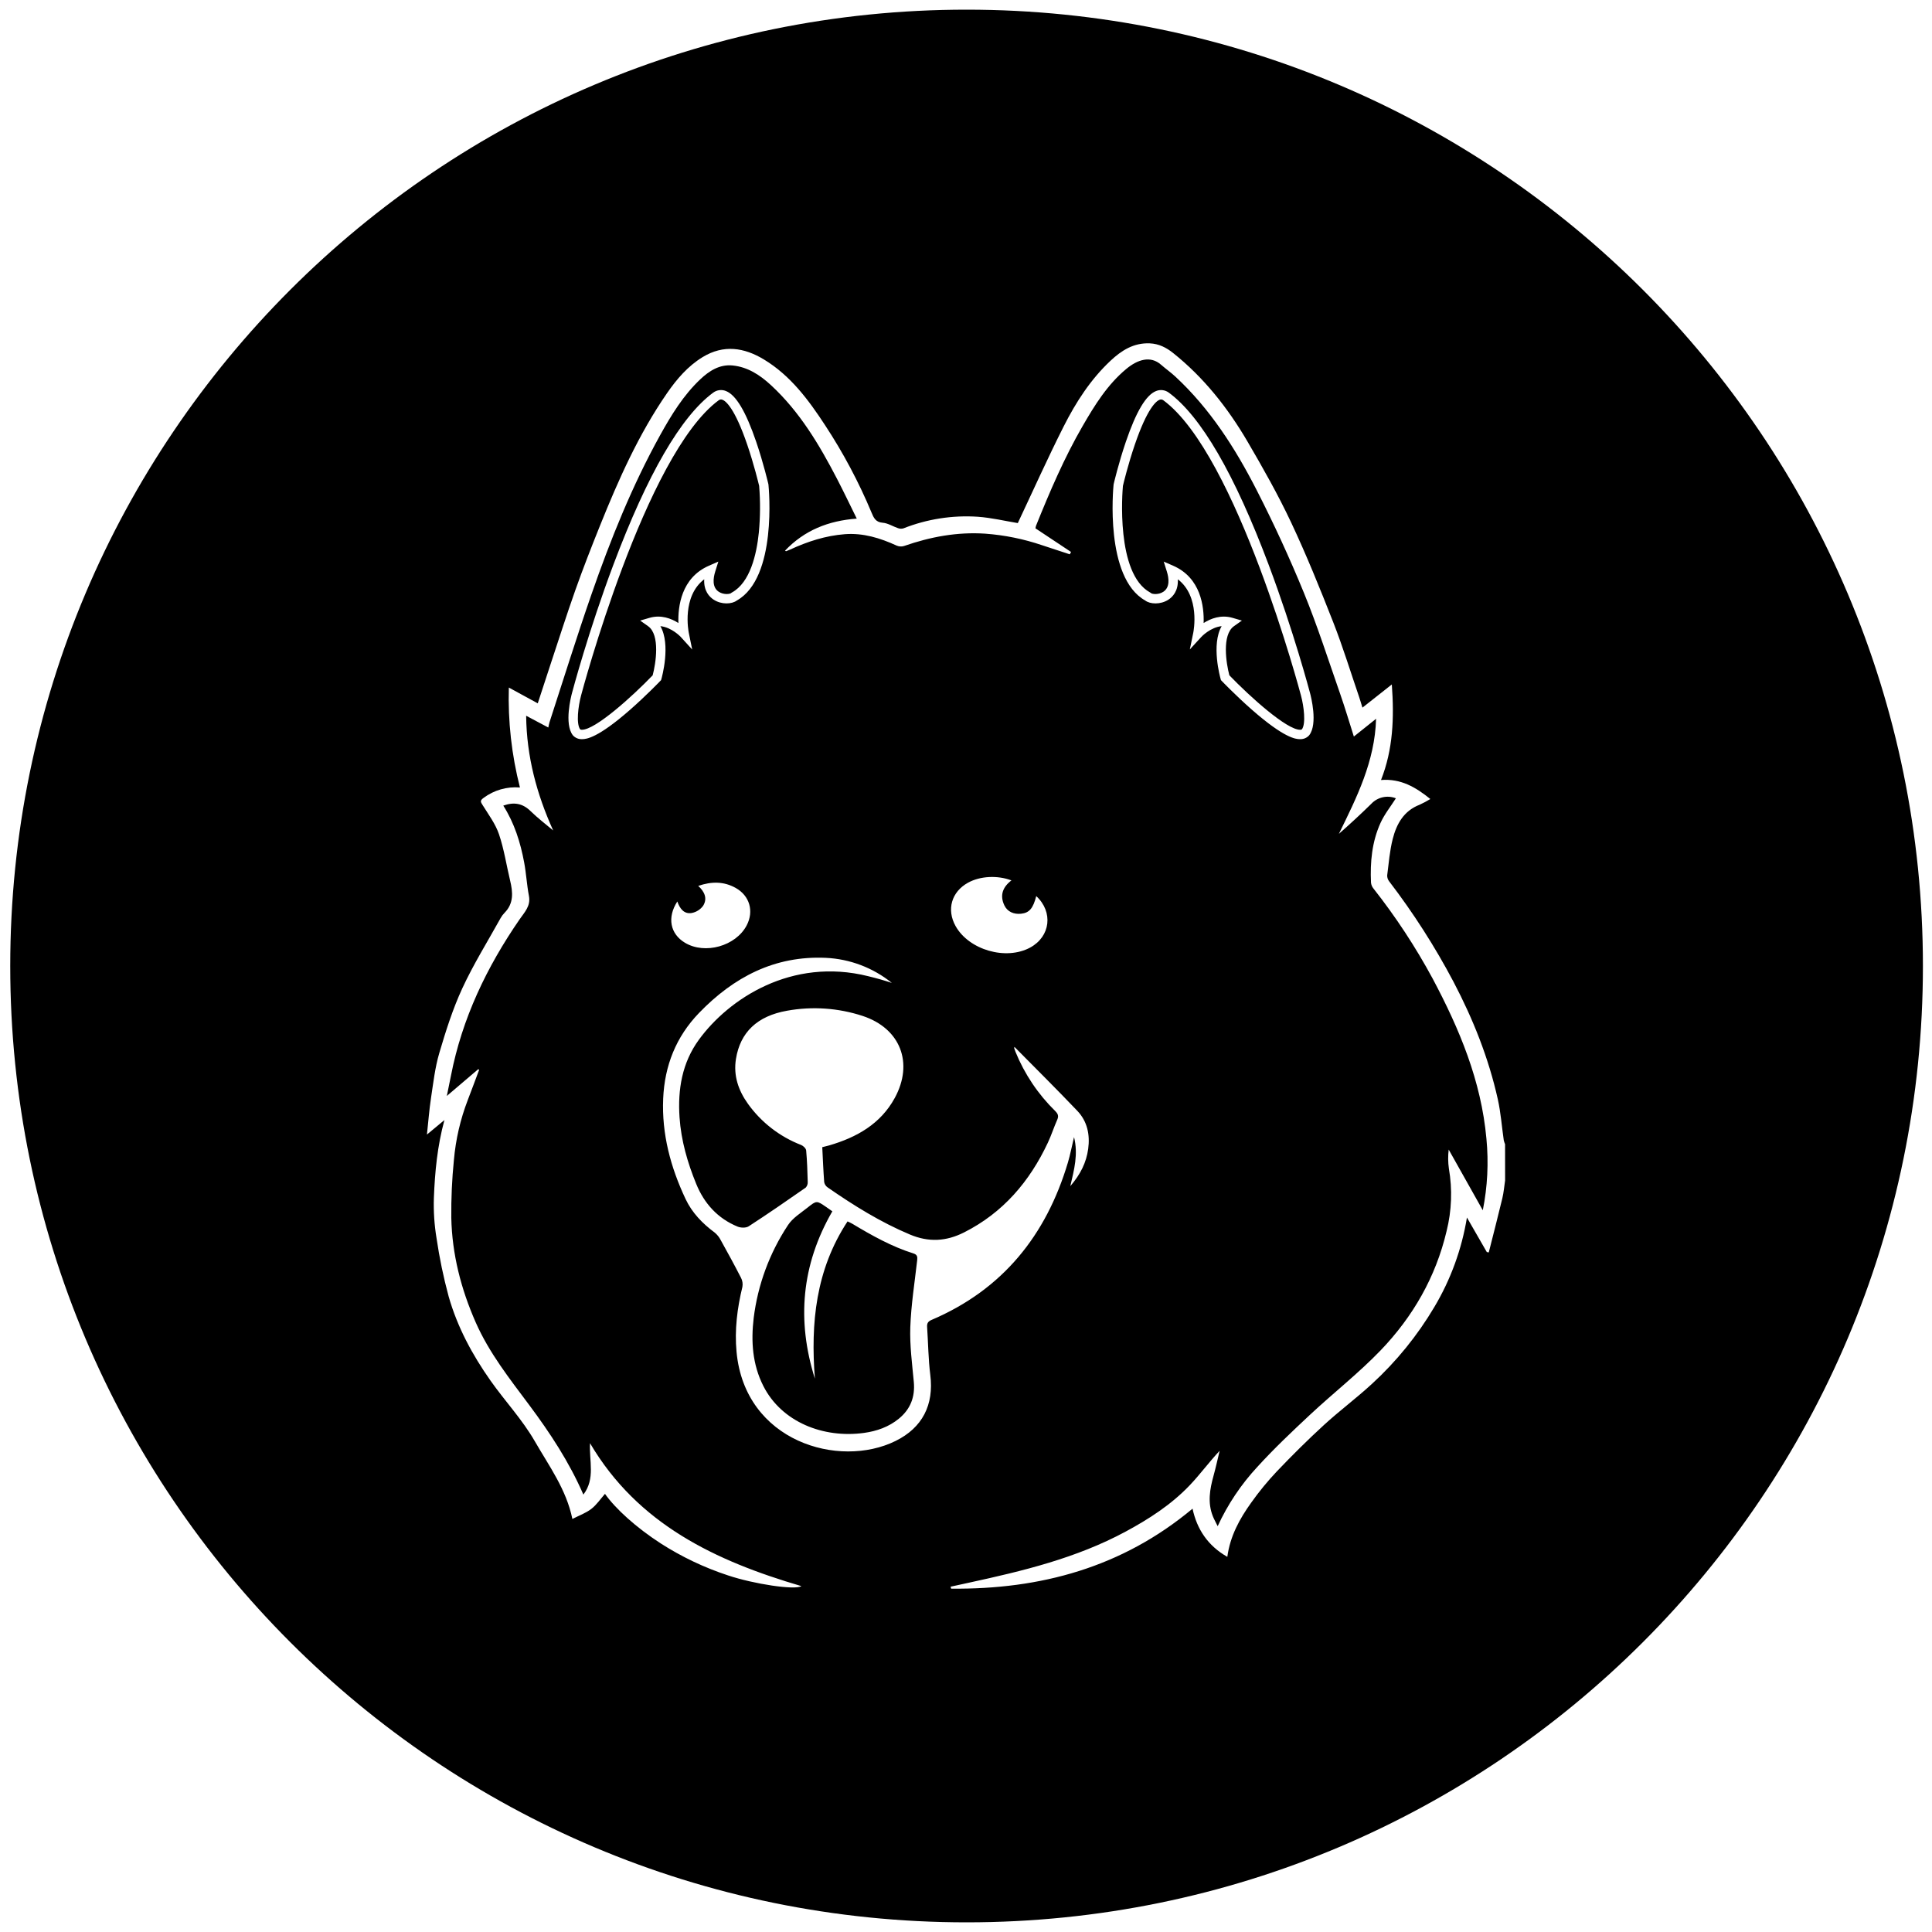
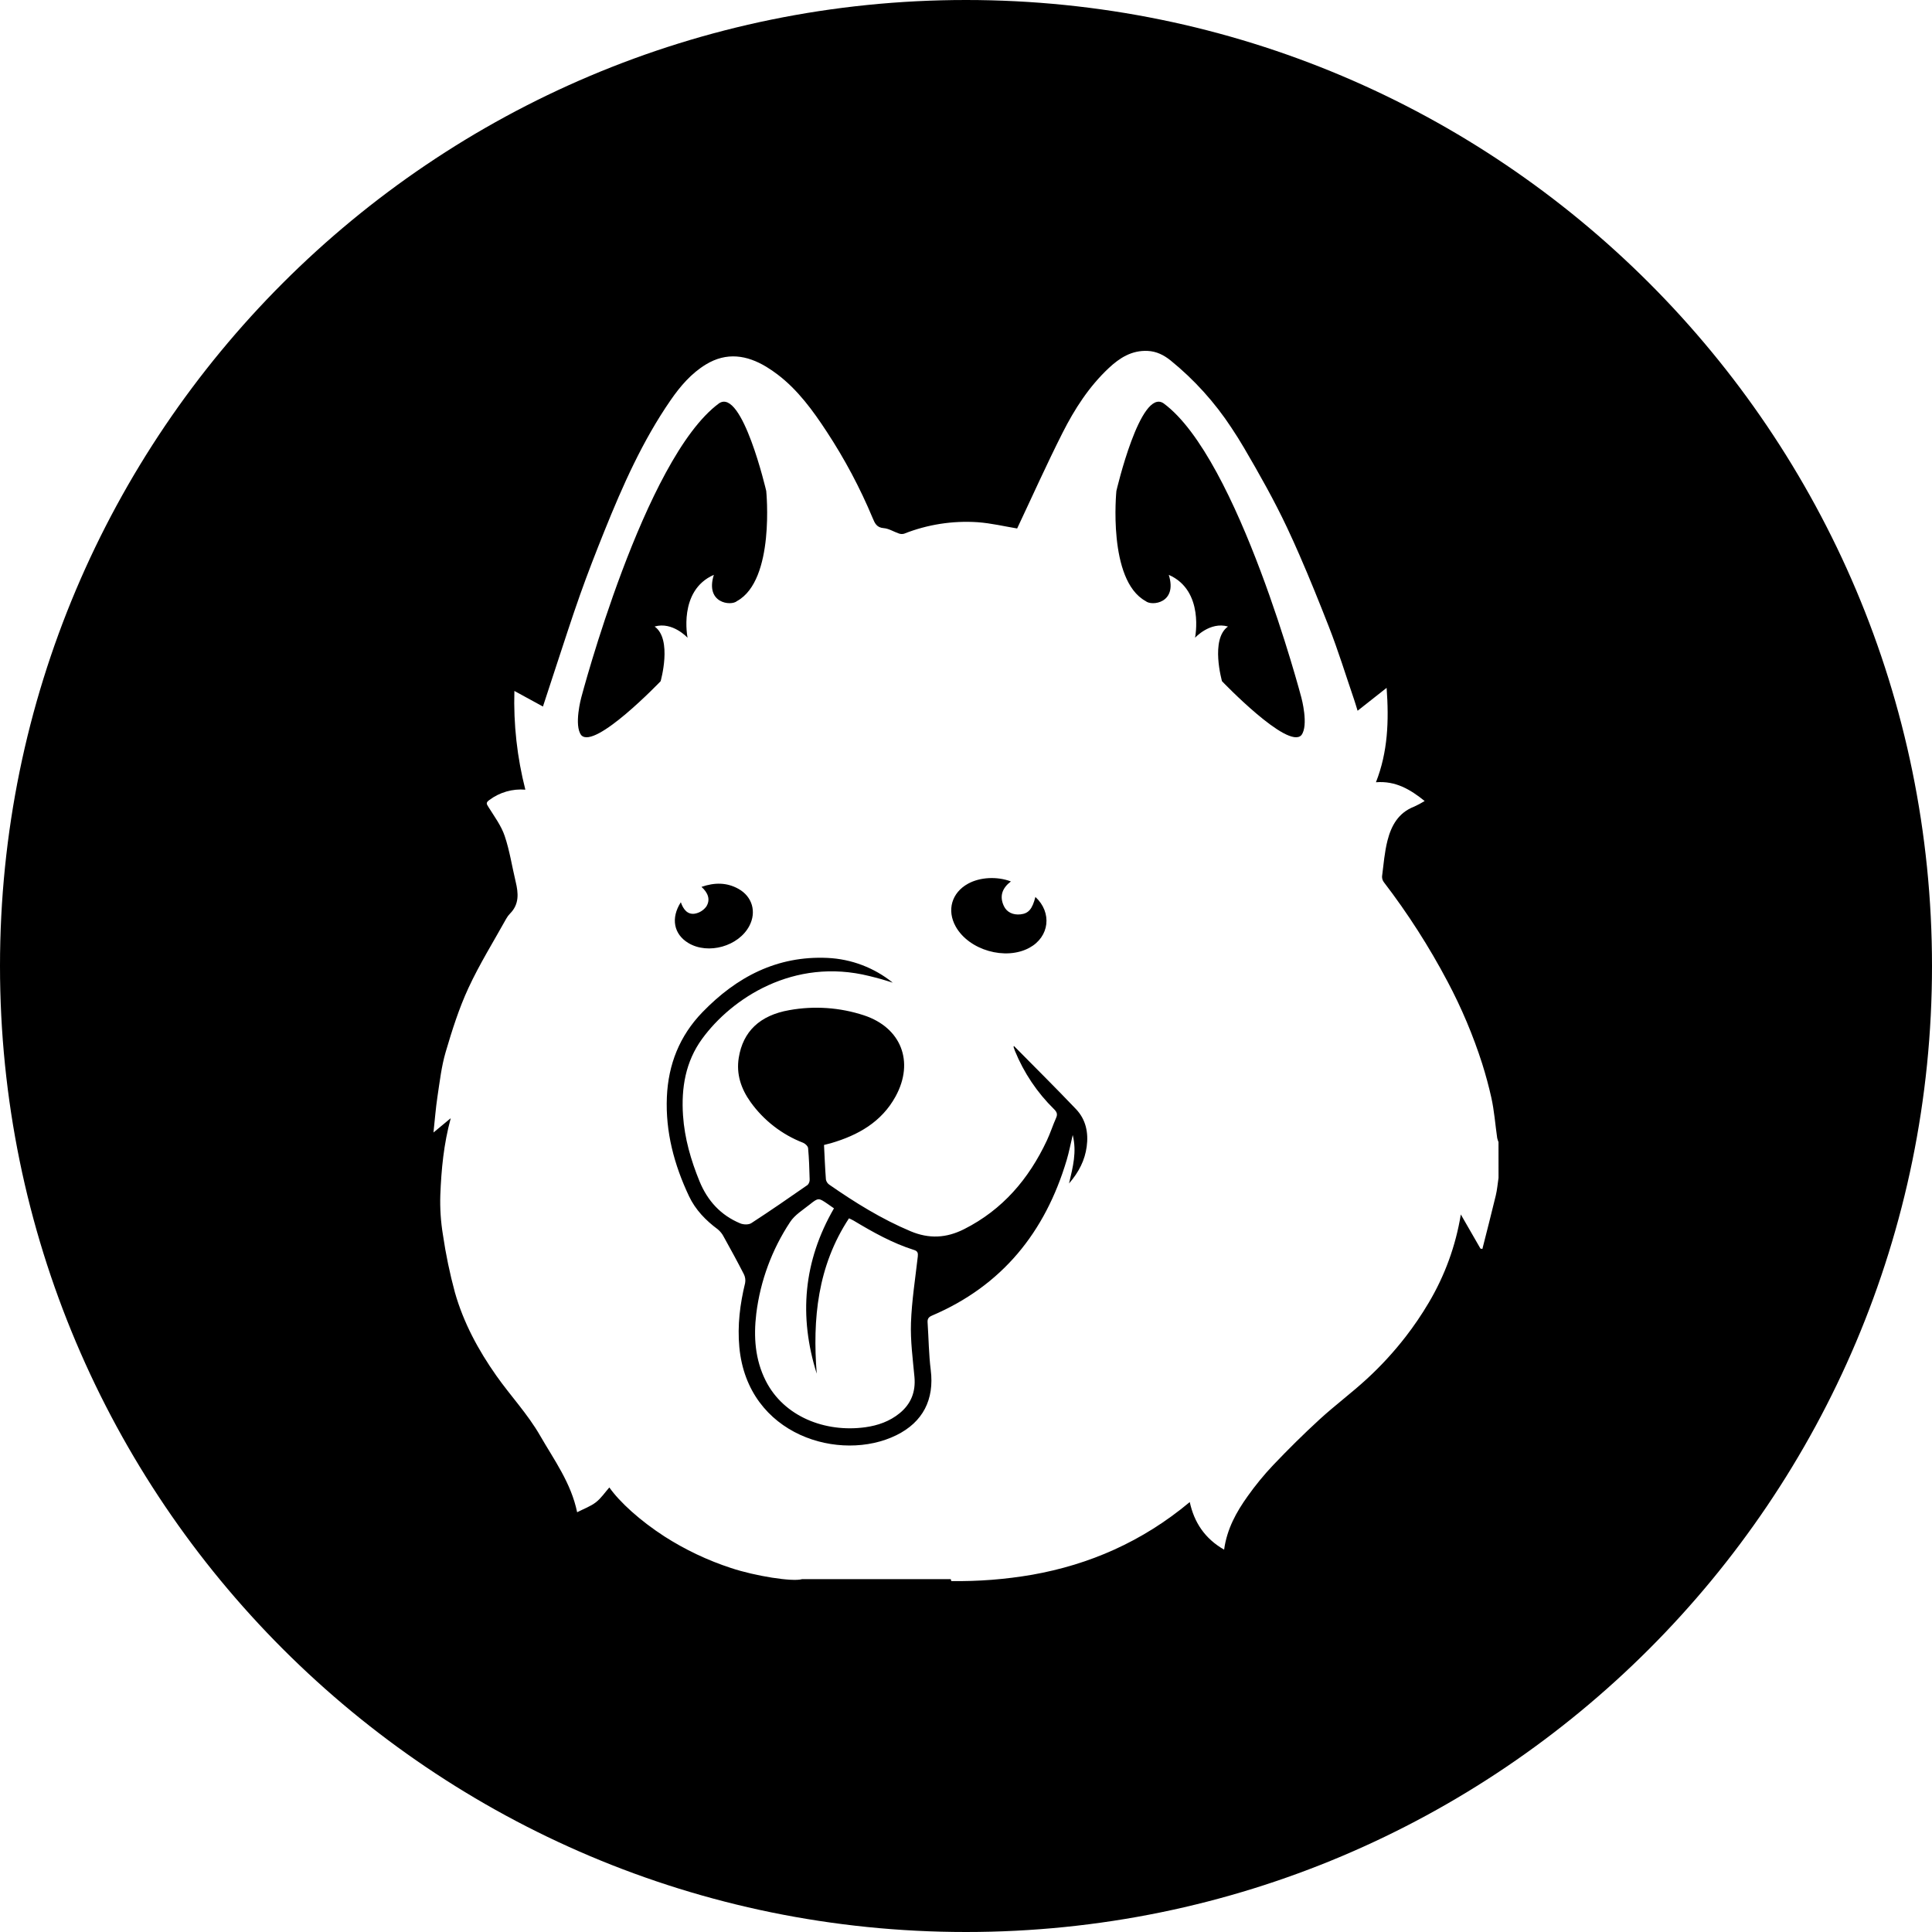
<svg xmlns="http://www.w3.org/2000/svg" viewBox="0 0 1000 1000">
-   <path d="M474.743,652.2c-1.309,11.577-3.164,23.142-3.573,34.755-.331,9.408.948,18.895,1.816,28.318.717,7.777-1.73,14.1-7.711,19.011-5.24,4.3-11.45,6.48-18.067,7.388-21.044,2.89-42.656-5.6-52.124-24.322-5.643-11.158-6.415-23.1-4.972-35.193a112,112,0,0,1,17.736-48.025c2.395-3.693,6.617-6.263,10.186-9.115,4.641-3.708,4.723-3.61,9.5-.345,1.043.713,2.071,1.448,3.287,2.3-16.019,27.715-18.5,56.529-9.037,86.62-2.248-28.712.436-56.367,16.908-81.4.869.427,1.687.757,2.434,1.205,10.12,6.068,20.385,11.842,31.715,15.4C474.7,649.387,474.939,650.467,474.743,652.2Zm-87.958-422c-6.5-19.02-11.123-22.614-12.81-23.275a1.928,1.928,0,0,0-1.97.247c-38.085,28.04-70.929,151.615-71.257,152.86l0,.016c-1.481,5.5-2.593,14.474-.484,17.419a1.267,1.267,0,0,0,.9.253h.063c6.926,0,25.9-17.074,36.594-28.18,1.618-6.076,3.984-20.928-2.364-25.425l-4.109-2.91,4.834-1.41c6-1.752,11.349.383,14.96,2.678-.28-8.424,1.413-23.376,15.775-29.651l4.9-2.139-1.6,5.1c-1.11,3.534-1.694,8.228,1.826,10.525,2.5,1.633,5.709,1.25,6.394.651l.2-.174.232-.127c9.4-5.16,12.747-19.709,13.9-31a137.462,137.462,0,0,0,.168-24.159C392.607,250.149,390.243,240.327,386.785,230.2Zm251.174,89.6,4.832,1.41-4.108,2.91c-6.363,4.507-3.988,19.352-2.365,25.424,10.693,11.1,29.669,28.181,36.6,28.181h.063a1.267,1.267,0,0,0,.9-.253c2.109-2.945,1-11.922-.484-17.419l0-.016c-.328-1.245-33.172-124.82-71.257-152.86a1.929,1.929,0,0,0-1.969-.247c-1.688.661-6.316,4.255-12.811,23.275-3.457,10.125-5.822,19.946-6.141,21.292-.26,2.878-3.767,45.37,14.071,55.164l.232.127.2.174c.685.6,3.893.982,6.4-.651,3.52-2.3,2.935-6.991,1.825-10.525l-1.6-5.1,4.9,2.139C621.585,299.1,623.278,314.05,623,322.474,626.609,320.179,631.953,318.045,637.959,319.8ZM995.3,500c0,273.4-221.6,495-495,495S5.3,773.4,5.3,500,226.9,5,500.3,5,995.3,226.6,995.3,500ZM482.174,683.181c36.752-15.675,59.311-43.707,70.574-81.473,1.213-4.069,2-8.264,3.172-13.151,2.2,8.855.114,16.657-1.93,25.39,5.275-6.122,8.29-12.225,9.253-19.279,1-7.367-.451-14.268-5.613-19.688-10.666-11.2-21.665-22.08-32.538-33.1-.057.215-.2.446-.15.62.193.662.43,1.313.685,1.954a90.885,90.885,0,0,0,20.536,30.6c1.4,1.4,1.935,2.549,1.071,4.49-1.736,3.9-3.034,8-4.847,11.865-9.459,20.147-23.186,36.289-43.393,46.488-9.283,4.685-18.33,5.162-28,1.1-15.238-6.4-29.132-15.043-42.63-24.417a4.268,4.268,0,0,1-1.762-2.7c-.452-5.983-.685-11.982-1-18.1,1.4-.357,2.515-.606,3.61-.926,14.207-4.157,26.555-11.077,33.9-24.526,9.917-18.154,2.9-36.069-16.618-42.485a79.826,79.826,0,0,0-39.081-2.7c-15.5,2.715-24.272,11.206-26.484,24.943-1.388,8.612,1.236,16.28,6.167,23.188a60.922,60.922,0,0,0,27.583,21.37c1.1.44,2.491,1.784,2.585,2.814.494,5.408.672,10.849.809,16.283a3.97,3.97,0,0,1-1.034,2.962c-9.762,6.8-19.549,13.565-29.526,20.038-1.4.907-4.1.828-5.757.144-10.256-4.228-17.214-11.889-21.373-22.044-4.534-11.07-7.843-22.513-8.655-34.507-.978-14.442,1.3-28.231,10.038-40.207,15.386-21.094,47.943-42.765,87.623-32.847,2.129.533,4.26,1.066,6.372,1.665,1.966.558,3.908,1.2,5.86,1.81a58.733,58.733,0,0,0-34.167-12.979c-26.442-1.2-47.648,9.928-65.585,28.474-11.977,12.384-17.88,27.37-18.609,44.4-.783,18.308,3.838,35.527,11.587,51.948,3.37,7.142,8.753,12.7,15.09,17.386a12.215,12.215,0,0,1,3.113,3.9c3.587,6.45,7.128,12.928,10.493,19.5a7.384,7.384,0,0,1,.726,4.688c-2.7,11.092-4.1,22.244-3.032,33.691,4.343,46.428,53.031,60.519,82.3,46.08,13.934-6.873,19.911-18.72,17.985-34.13-1.03-8.239-1.09-16.6-1.652-24.9C479.752,684.935,480.345,683.961,482.174,683.181ZM363.943,468.824a9.514,9.514,0,0,1-6.007,3.759c-3.839.594-6.034-2.184-7.359-5.978-5.378,8.335-3.686,16.772,3.943,21.356,10.383,6.238,26.366,1.739,31.972-9,3.828-7.335,1.531-15.338-5.715-19.376-6.131-3.416-12.528-3.409-19.376-1.04C364.737,461.532,366.244,465.129,363.943,468.824Zm33.808-217.97-.05-.306c-.025-.107-2.521-10.811-6.3-21.885-5.337-15.638-10.456-24.23-15.65-26.267a6.763,6.763,0,0,0-6.508.771l-.076.053c-16.662,12.236-34.043,42.189-51.659,89.028-12.949,34.429-21.264,65.79-21.462,66.536-.44,1.63-4.1,15.855.422,21.736l.12.144a5.948,5.948,0,0,0,4.5,1.921l.289,0c2.145,0,8.108-.606,24.775-15.232,8.374-7.348,15.535-14.819,15.606-14.893l.416-.435.165-.579c.238-.83,4.979-17.81-.532-27.355,5.9.613,10.469,5.5,10.522,5.561l5.947,6.54-1.764-8.665c-.171-.84-3.656-18.8,7.991-27.7-.331,6.057,2.707,9.138,4.873,10.552,4.1,2.673,9.5,2.364,12.021.43C402.35,299,397.95,252.82,397.751,250.854ZM523.52,455.688c-7.314-2.751-16.2-2.241-22.416,1.164-8.6,4.711-11.269,13.932-6.5,22.475,6.923,12.391,26.121,17.919,38.619,11.122,10.519-5.722,12.014-18.407,3.138-26.634-1.631,6.372-3.587,8.659-7.8,9.125-3.885.428-7.164-1.084-8.7-4.312C517.382,463.4,519.012,459.129,523.52,455.688Zm255.5,136.558a12.528,12.528,0,0,1-.68-2.088c-1.022-7.08-1.532-14.27-3.085-21.229-4.755-21.309-12.776-41.406-22.919-60.746A368.711,368.711,0,0,0,719,456.141a4.714,4.714,0,0,1-.989-3.079c.805-6.294,1.3-12.689,2.856-18.808,1.972-7.767,5.728-14.573,13.916-17.726a51.7,51.7,0,0,0,5.558-2.961c-7.528-6.077-15.208-10.654-25.531-9.836,6.254-15.839,6.859-32.159,5.594-49.46l-15.206,12c-.7-2.257-1.195-3.993-1.779-5.7-4.394-12.83-8.37-25.825-13.318-38.438-6.838-17.43-13.867-34.828-21.837-51.759-6.752-14.344-14.59-28.218-22.608-41.913-10.186-17.4-22.607-33.1-38.482-45.771-3.442-2.747-7.3-4.767-12.048-4.972-8.354-.361-14.666,3.705-20.309,8.988-10.342,9.682-17.945,21.508-24.26,34.009-8.368,16.568-15.957,33.53-23.747,50.037-6.493-1.066-13.573-2.773-20.739-3.286a88.751,88.751,0,0,0-38.5,6.03,4.441,4.441,0,0,1-2.764-.125c-2.669-.895-5.235-2.6-7.93-2.8-3.677-.275-4.677-2.63-5.764-5.242a276.685,276.685,0,0,0-24.067-45.266c-8.574-13.1-17.878-25.662-31.6-33.982-10.286-6.237-20.92-7.85-31.738-1.263-7.678,4.674-13.421,11.405-18.44,18.664-14.724,21.295-25.149,44.811-34.758,68.707-4.426,11.005-8.742,22.065-12.706,33.243-4.568,12.882-8.7,25.918-13.006,38.894-2.156,6.5-4.265,13.022-6.456,19.719l-14.968-8.166a186.941,186.941,0,0,0,5.748,51.724,27.629,27.629,0,0,0-18.87,5.418c-1.985,1.434-1.441,2.1-.415,3.75,3.043,4.885,6.622,9.674,8.437,15.027,2.631,7.763,3.851,16,5.77,24.01,1.438,6.007,1.942,11.774-2.9,16.675a12.647,12.647,0,0,0-2.033,2.722c-6.7,12.08-14.048,23.865-19.833,36.372-4.953,10.708-8.552,22.118-11.9,33.468-2.227,7.556-3.113,15.529-4.3,23.361-.911,5.991-1.359,12.052-2.095,18.841l9.054-7.516c-3.685,13.519-4.939,26.877-5.461,40.261a106.924,106.924,0,0,0,1.373,20.876,260.15,260.15,0,0,0,6.273,30.185c4.493,15.8,12.184,30.1,21.683,43.583,7.476,10.609,16.423,20.071,22.961,31.442,7.362,12.8,16.227,24.773,19.4,40.13,3.5-1.8,7.01-3.048,9.813-5.213,2.739-2.116,4.754-5.169,7.057-7.777,5.435,7.7,16.068,17.383,28.859,25.661a152.994,152.994,0,0,0,34.89,16.569c13.292,4.435,34.581,7.7,37.911,5.526C370.418,807.94,330.143,789.012,305.4,747c-.53,9.161,2.854,18.3-3.441,26.6-7.394-16.969-17.271-31.931-28.028-46.354-10.185-13.656-20.762-27.029-27.714-42.806-7.6-17.262-12.23-35.238-12.627-54.085a272.545,272.545,0,0,1,1.353-29.989,114.193,114.193,0,0,1,7.159-30.951c2.012-5.219,3.944-10.469,5.913-15.706l-.486-.292-16.252,13.848c.827-4.052,1.51-7.268,2.138-10.5,5.772-29.678,18.534-56.275,35.59-81,2.485-3.6,5.768-6.811,4.775-12.006-1.095-5.728-1.4-11.606-2.47-17.341-1.93-10.353-5.035-20.339-10.808-29.431,5.522-1.975,10.007-1.195,14.127,2.844,3.655,3.584,7.775,6.695,11.69,10.015-8.486-18.776-13.759-38.187-13.985-59.376l11.462,6.089c.275-1.2.394-2,.64-2.753,7.2-22.074,14.079-44.262,21.71-66.188,9.873-28.371,21.038-56.242,35.654-82.579,5.737-10.337,11.919-20.423,20.6-28.65,4.687-4.444,10.09-7.9,16.825-7.22,7.8.787,14.136,4.932,19.8,10.162,14.922,13.78,25.091,30.915,34.317,48.7,3.454,6.657,6.673,13.436,10.116,20.4-14.765,1.1-27.14,6.076-37.139,16.6.35.191.48.317.549.29.735-.284,1.473-.567,2.187-.9,8.983-4.155,18.325-7.161,28.22-7.925,9.486-.732,18.308,1.992,26.844,5.91a5.546,5.546,0,0,0,3.768.216c13.632-4.75,27.474-7.362,42.061-6.4a118.484,118.484,0,0,1,29.454,5.991q7.152,2.356,14.311,4.7.329-.609.656-1.218l-18.418-12.229a7.248,7.248,0,0,1,.316-1.4c7.1-17.6,14.557-35.053,24.079-51.516,6.266-10.832,12.834-21.485,22.652-29.619,5.763-4.776,12.416-7.02,17.97-2.144,2.412,2.117,5.061,3.97,7.41,6.15,18.007,16.709,31.018,37.125,42.065,58.727,8.882,17.369,17.077,35.151,24.467,53.2,7.031,17.177,12.691,34.918,18.817,52.459,2.5,7.166,4.649,14.458,7.027,21.911l11.507-9.2c-.64,22.161-10.066,40.812-19.264,59.57,5.781-5.085,11.355-10.223,16.76-15.533a11.612,11.612,0,0,1,12.752-2.873c-2.706,4.258-5.9,8.227-7.945,12.719-4.45,9.781-5.425,20.29-4.939,30.935a5.716,5.716,0,0,0,1.242,3,325.411,325.411,0,0,1,30.693,46.706c13.861,26.046,25.117,52.954,27.808,82.81a126.673,126.673,0,0,1-1.873,37.066l-17.653-31.415a38.023,38.023,0,0,0,.1,9.844,78.241,78.241,0,0,1-1.2,32.392c-5.609,23.767-17.437,44.32-34.167,61.722C703.2,710.8,690.144,721,678.117,732.224c-9.342,8.718-18.653,17.534-27.253,26.966a116.939,116.939,0,0,0-20.6,30.763c-1.006-2.053-1.841-3.52-2.466-5.071-2.842-7.058-1.613-14.051.333-21.064,1.181-4.259,2.111-8.588,3.154-12.886-5.506,5.856-10.1,12.192-15.45,17.807-9.569,10.045-21.138,17.518-33.3,24.062-25.415,13.678-53.122,20.346-81.023,26.4q-4.753,1.032-9.5,2.074.149.505.3,1.011c46.248.467,88.551-11.015,124.944-41.4,2.281,10.6,7.862,19.137,18,24.938,1.474-10.836,6.4-19.723,12.346-28.024a150.026,150.026,0,0,1,13.305-16.227c7.868-8.252,15.974-16.308,24.38-24.01,8.033-7.361,16.827-13.892,24.839-21.275a175.074,175.074,0,0,0,32.257-39.729,132.072,132.072,0,0,0,16.9-46.376l10.285,17.882,1.013.19c2.356-9.341,4.782-18.665,7.027-28.033.723-3.019.968-6.152,1.432-9.232ZM632.332,324.093c-5.512,9.545-.771,26.525-.533,27.355l.165.579.416.435c.071.074,7.232,7.545,15.606,14.893,16.668,14.627,22.631,15.232,24.775,15.232l.289,0a5.948,5.948,0,0,0,4.5-1.921l.12-.144c4.522-5.879.865-20.094.422-21.733-.181-.688-8.5-32.076-21.462-66.539-17.616-46.839-35-76.792-51.659-89.028l-.075-.053a6.766,6.766,0,0,0-6.508-.771c-5.2,2.037-10.314,10.629-15.651,26.267-3.779,11.074-6.275,21.778-6.3,21.885l-.051.306c-.2,1.966-4.6,48.148,16.36,59.957,2.518,1.934,7.926,2.242,12.021-.431,2.166-1.413,5.2-4.5,4.873-10.551,11.647,8.9,8.162,26.86,7.992,27.7l-1.774,8.611,5.952-6.478C621.86,329.6,626.43,324.705,632.332,324.093Z" />
+   <path d="M524.787,541.368c-.056.213-.2.441-.148.613.191.654.425,1.3.677,1.93A89.771,89.771,0,0,0,545.6,574.136c1.379,1.387,1.911,2.518,1.058,4.435-1.715,3.854-3,7.906-4.788,11.721-9.344,19.9-22.9,35.848-42.866,45.923-9.17,4.628-18.107,5.1-27.66,1.086-15.053-6.325-28.778-14.861-42.112-24.12a4.217,4.217,0,0,1-1.74-2.666c-.447-5.91-.677-11.836-.986-17.882,1.383-.353,2.485-.6,3.566-.915,14.035-4.107,26.233-10.942,33.491-24.228,9.8-17.933,2.87-35.63-16.416-41.968a78.849,78.849,0,0,0-38.607-2.672c-15.309,2.682-23.976,11.07-26.162,24.64-1.371,8.508,1.221,16.082,6.092,22.906a60.183,60.183,0,0,0,27.248,21.111c1.084.435,2.461,1.762,2.554,2.78.487,5.342.663,10.717.8,16.085a3.918,3.918,0,0,1-1.022,2.926c-9.643,6.715-19.311,13.4-29.167,19.794-1.381.9-4.048.819-5.687.143-10.131-4.177-17-11.744-21.113-21.776-4.479-10.936-7.748-22.24-8.55-34.088-.966-14.267,1.286-27.889,9.916-39.719,15.2-20.838,47.361-42.245,86.558-32.448,2.1.526,4.209,1.053,6.3,1.645,1.943.551,3.86,1.189,5.789,1.788a58.028,58.028,0,0,0-33.752-12.822c-26.121-1.19-47.069,9.808-64.789,28.129-11.831,12.233-17.662,27.037-18.382,43.859-.774,18.086,3.791,35.1,11.446,51.318,3.329,7.054,8.646,12.542,14.906,17.175a12.071,12.071,0,0,1,3.076,3.856c3.543,6.371,7.041,12.771,10.365,19.258a7.3,7.3,0,0,1,.718,4.631c-2.669,10.957-4.053,21.974-3,33.282,4.29,45.864,52.388,59.784,81.3,45.521,13.765-6.79,19.67-18.493,17.767-33.716-1.017-8.139-1.077-16.4-1.631-24.6-.125-1.842.46-2.8,2.267-3.575,36.306-15.484,58.592-43.175,69.717-80.484,1.2-4.019,1.982-8.162,3.134-12.99,2.171,8.747.112,16.454-1.907,25.081,5.211-6.048,8.189-12.077,9.141-19.045.993-7.277-.446-14.094-5.545-19.448C546.393,563.007,535.528,552.257,524.787,541.368ZM475.049,650.355c-1.292,11.436-3.124,22.86-3.529,34.332-.327,9.295.937,18.666,1.794,27.975.708,7.682-1.709,13.93-7.617,18.78-5.176,4.248-11.311,6.4-17.848,7.3-20.788,2.855-42.138-5.533-51.491-24.027-5.575-11.022-6.337-22.815-4.912-34.765a110.668,110.668,0,0,1,17.521-47.442c2.366-3.648,6.537-6.187,10.063-9,4.584-3.663,4.665-3.566,9.384-.341,1.031.7,2.046,1.43,3.247,2.271-15.825,27.379-18.278,55.842-8.927,85.568-2.221-28.363.43-55.682,16.7-80.408.859.421,1.667.747,2.405,1.19,10,5.994,20.137,11.7,31.33,15.215C475,647.573,475.243,648.64,475.049,650.355ZM341.939,352.592s-34.116,35.667-41.1,27.914c-3.877-5.04,0-19.385,0-19.385s32.566-123.89,71.334-152.36C384.2,200.62,396.6,254.12,396.6,254.12s4.653,46.135-15.119,56.99c-3.1,2.714-16.623,1.163-12-13.569-18.632,8.141-13.592,32.566-13.592,32.566s-7.754-8.529-17.059-5.816C348.142,330.882,341.939,352.592,341.939,352.592ZM365.6,469.2c2.273-3.65.785-7.2-2.51-10.155,6.764-2.34,13.083-2.348,19.14,1.027,7.158,3.988,9.427,11.9,5.645,19.141-5.537,10.609-21.327,15.054-31.583,8.891-7.537-4.528-9.208-12.862-3.9-21.1,1.31,3.749,3.477,6.493,7.271,5.906A9.4,9.4,0,0,0,365.6,469.2ZM500,0C223.858,0,0,223.858,0,500s223.858,500,500,500,500-223.858,500-500S776.142,0,500,0ZM775.636,609.643c-.459,3.043-.7,6.138-1.415,9.12-2.218,9.254-4.615,18.465-6.942,27.693l-1-.189c-3.325-5.781-6.651-11.562-10.16-17.664a130.458,130.458,0,0,1-16.692,45.813,170.353,170.353,0,0,1-11.9,17.516l0,0-.006,0a175.952,175.952,0,0,1-19.959,21.721c-7.915,7.292-16.6,13.745-24.538,21.016-8.3,7.608-16.31,15.566-24.083,23.718a148.222,148.222,0,0,0-13.143,16.03c-5.871,8.2-10.74,16.98-12.2,27.684-10.01-5.73-15.524-14.163-17.777-24.635-24.648,20.581-52.041,32.381-81.551,37.619l-.006,0h-.01a226.3,226.3,0,0,1-41.859,3.278q-.147-.5-.293-1H415.12c-4.864,1.488-24.334-1.617-36.75-5.76A151.108,151.108,0,0,1,343.9,795.251c-12.636-8.178-23.14-17.746-28.508-25.349-2.275,2.576-4.266,5.592-6.972,7.682-2.769,2.139-6.238,3.37-9.694,5.15-3.13-15.17-11.888-27-19.16-39.642-6.459-11.233-15.3-20.58-22.682-31.061-9.384-13.317-16.981-27.445-21.42-43.053a257.149,257.149,0,0,1-6.2-29.819,105.57,105.57,0,0,1-1.356-20.622c.515-13.222,1.754-26.418,5.4-39.772l-8.945,7.424c.728-6.706,1.171-12.694,2.071-18.612,1.176-7.736,2.051-15.613,4.251-23.077,3.3-11.213,6.859-22.484,11.752-33.062,5.715-12.355,12.973-24,19.593-35.93a12.451,12.451,0,0,1,2.007-2.689c4.787-4.842,4.289-10.539,2.868-16.472-1.895-7.914-3.1-16.05-5.7-23.719-1.792-5.288-5.328-10.019-8.334-14.844-1.014-1.628-1.55-2.288.411-3.7a27.294,27.294,0,0,1,18.64-5.352,184.619,184.619,0,0,1-5.678-51.1l14.786,8.067c2.164-6.615,4.248-13.055,6.378-19.479,4.25-12.819,8.335-25.7,12.848-38.422,3.916-11.042,8.179-21.968,12.551-32.84,9.493-23.6,19.791-46.835,34.336-67.872,4.959-7.17,10.632-13.82,18.216-18.438,10.687-6.506,21.192-4.912,31.352,1.248a66.1,66.1,0,0,1,5.686,3.887h.02l.016.026c10.523,7.992,18.276,18.626,25.5,29.655A273.512,273.512,0,0,1,451.7,268.18c1.074,2.582,2.062,4.907,5.694,5.179,2.662.2,5.2,1.88,7.834,2.764a4.382,4.382,0,0,0,2.729.124,87.687,87.687,0,0,1,38.031-5.957c7.079.507,14.073,2.194,20.487,3.246,7.695-16.307,15.192-33.063,23.46-49.429,6.237-12.349,13.748-24.032,23.965-33.6,5.573-5.218,11.809-9.235,20.062-8.878,4.685.2,8.5,2.2,11.9,4.912a152.9,152.9,0,0,1,31.51,34.841l.006.006,0,.006q3.395,5.066,6.5,10.362c7.92,13.529,15.664,27.234,22.334,41.4q3.306,7.023,6.4,14.149l.014.015,0,.028c5.328,12.191,10.29,24.555,15.148,36.938,4.888,12.46,8.816,25.3,13.157,37.971.577,1.684,1.064,3.4,1.757,5.629l15.022-11.852c1.249,17.091.651,33.213-5.526,48.859,10.2-.808,17.784,3.714,25.221,9.717a51.228,51.228,0,0,1-5.491,2.924c-8.089,3.115-11.8,9.839-13.747,17.511-1.535,6.045-2.026,12.363-2.821,18.58a4.657,4.657,0,0,0,.976,3.042,364.265,364.265,0,0,1,32.94,51.409,258.906,258.906,0,0,1,17.935,42.544l.019.03,0,.038c1.795,5.713,3.371,11.506,4.685,17.4,1.534,6.874,2.038,13.977,3.048,20.971a12.352,12.352,0,0,0,.672,2.063ZM673.6,361.121s3.877,14.345,0,19.385c-6.978,7.753-41.095-27.914-41.095-27.914s-6.2-21.71,3.1-28.3c-9.305-2.713-17.058,5.816-17.058,5.816s5.04-24.425-13.593-32.566c4.629,14.732-8.893,16.283-11.995,13.569-19.771-10.855-15.119-56.99-15.119-56.99s12.406-53.5,24.424-45.359C641.037,237.231,673.6,361.121,673.6,361.121ZM494.673,479.578c-4.715-8.439-2.082-17.548,6.418-22.2,6.143-3.364,14.918-3.868,22.143-1.15-4.453,3.4-6.063,7.62-3.61,12.784,1.514,3.188,4.753,4.682,8.592,4.258,4.163-.459,6.1-2.719,7.706-9.013,8.768,8.127,7.292,20.657-3.1,26.31C520.477,497.28,501.511,491.818,494.673,479.578Z" />
</svg>
